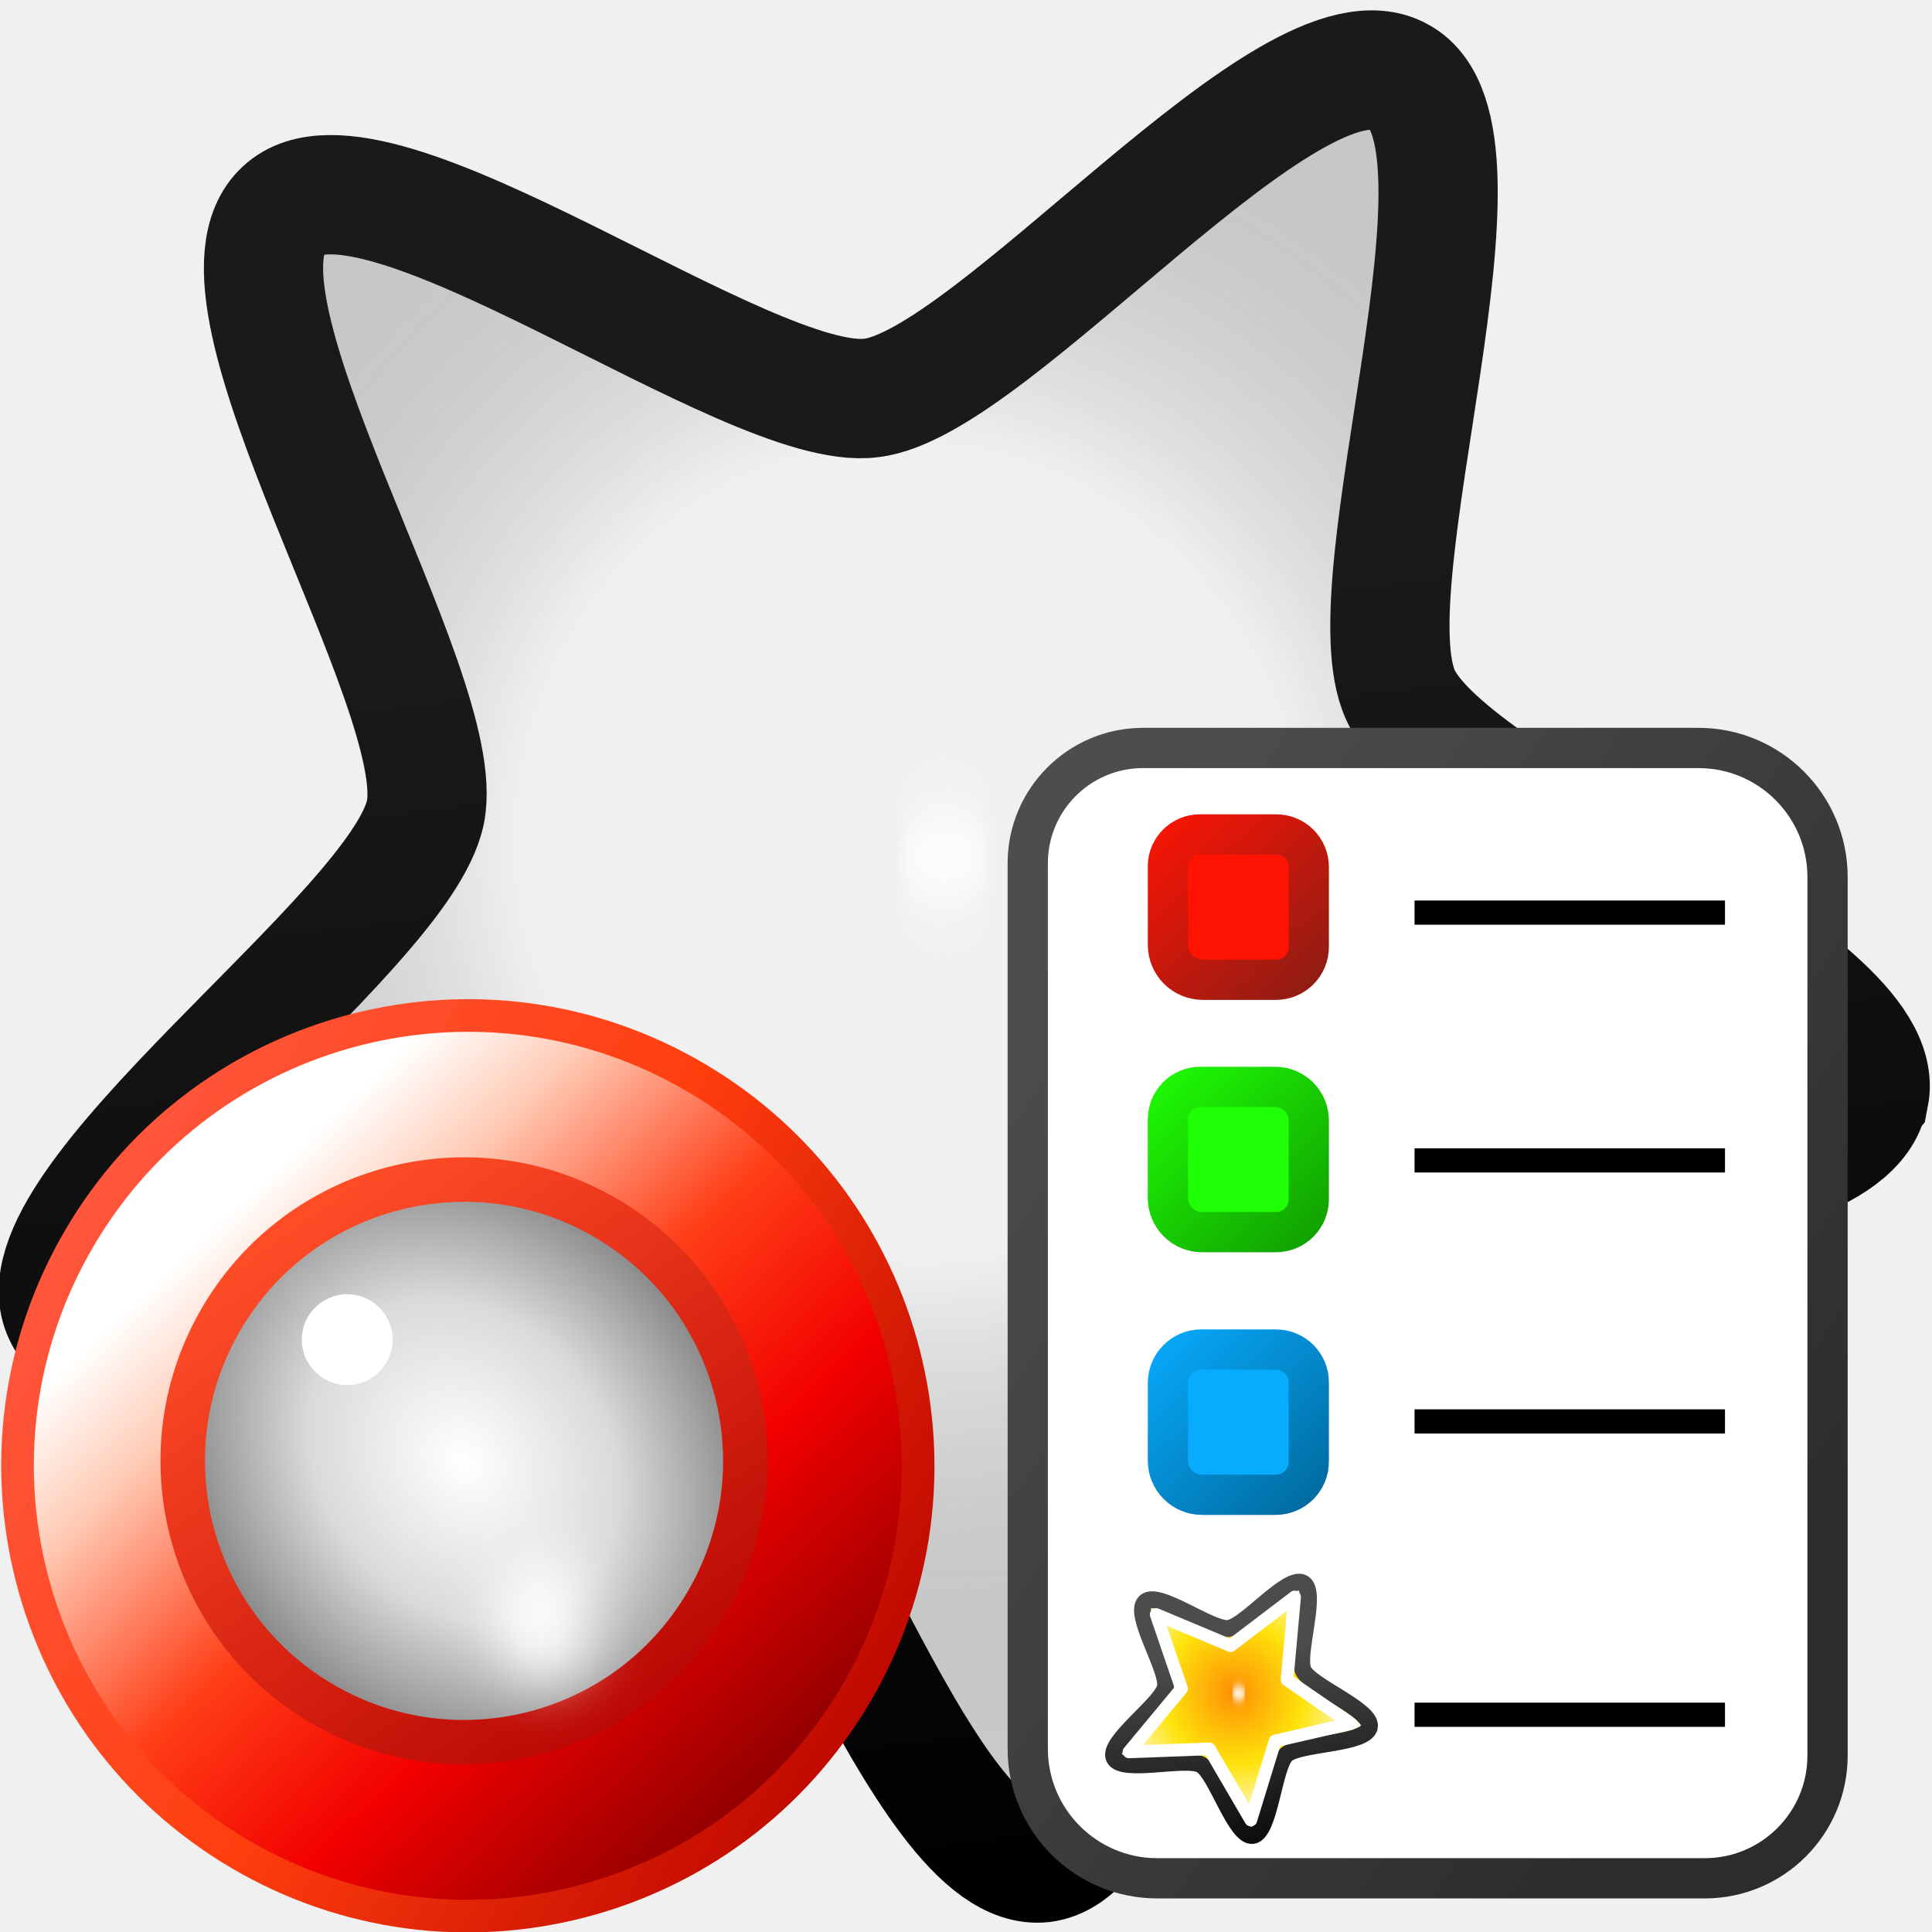
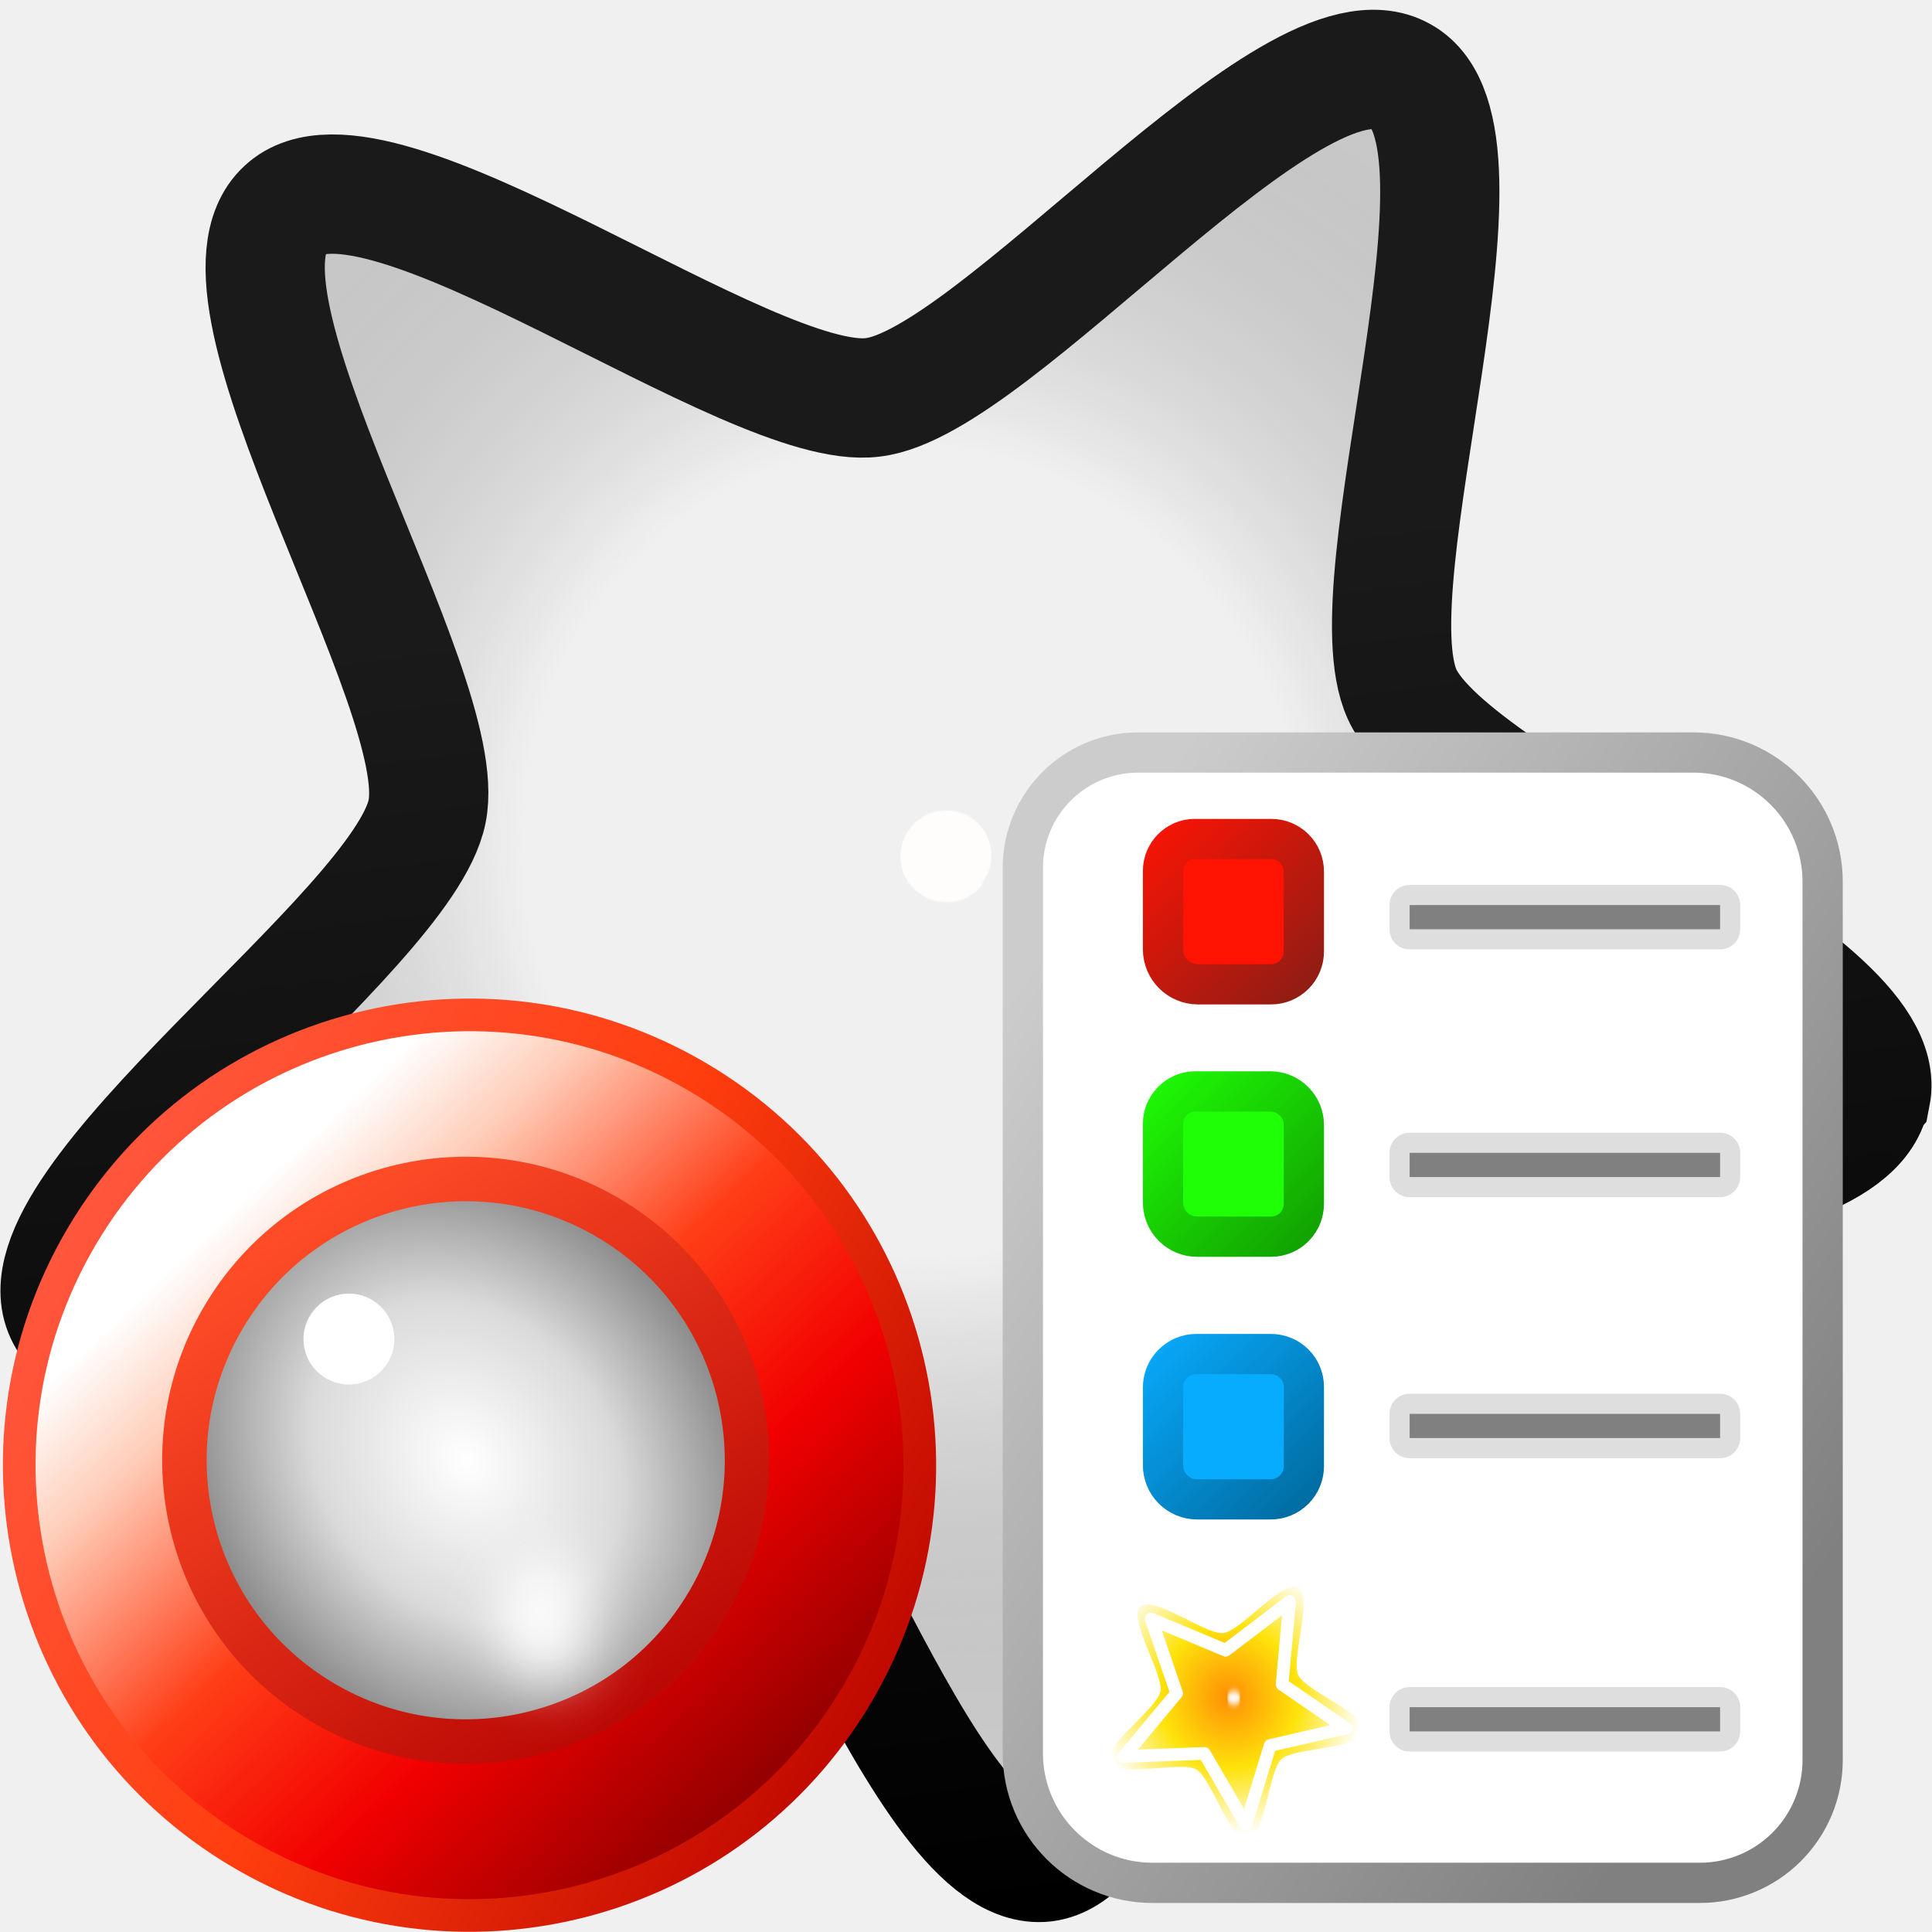
<svg xmlns="http://www.w3.org/2000/svg" xmlns:xlink="http://www.w3.org/1999/xlink" width="48" height="48">
  <defs>
-     <path fill="#fffdfc" fill-rule="evenodd" d="M8.5 7.99a.37.37 0 0 1-.38.37.37.37 0 0 1-.37-.37.37.37 0 0 1 .37-.38.37.37 0 0 1 .37.37" filter="url(#o)" id="reuse-0" />
-   </defs>
-   <defs>
-     <linearGradient id="a">
-       <stop offset="0" stop-color="#1a1a1a" />
-       <stop offset="1" />
+     <linearGradient id="g">
+       <stop offset="0" stop-color="#08acff" />
+       <stop offset="1" stop-color="#069" />
    </linearGradient>
-     <linearGradient id="b">
+     <linearGradient id="f">
+       <stop offset="0" stop-color="#1fff05" />
+       <stop offset="1" stop-color="#109900" />
+     </linearGradient>
+     <linearGradient id="e">
+       <stop offset="0" stop-color="#ff1404" />
+       <stop offset="1" stop-color="#861d15" />
+     </linearGradient>
+     <linearGradient id="c">
+       <stop offset="0" stop-color="#ccc" />
+       <stop offset="1" stop-color="gray" />
+     </linearGradient>
+     <linearGradient xlink:href="#c" id="K" x1="25.47" y1="24.208" x2="45.783" y2="38.346" gradientUnits="userSpaceOnUse" />
+     <linearGradient id="d">
+       <stop offset="0" stop-color="#ff8f05" />
+       <stop offset=".522" stop-color="#fee30b" />
+       <stop offset="1" stop-color="#fff" />
+     </linearGradient>
+     <linearGradient xlink:href="#e" id="L" x1="28.395" y1="20.758" x2="32.894" y2="25.368" gradientUnits="userSpaceOnUse" />
+     <linearGradient xlink:href="#f" id="M" x1="28.395" y1="27.368" x2="32.894" y2="31.977" gradientUnits="userSpaceOnUse" />
+     <linearGradient xlink:href="#g" id="N" x1="28.395" y1="33.894" x2="32.894" y2="38.503" gradientUnits="userSpaceOnUse" />
+     <linearGradient id="u">
      <stop offset="0" stop-color="#ffae05" stop-opacity="0" />
      <stop offset=".416" stop-color="#7b7b7b" stop-opacity="0" />
      <stop offset="1" stop-color="#cecece" />
    </linearGradient>
-     <linearGradient xlink:href="#a" id="n" x1="5.83" x2="12.91" y1="6.7" y2="13.2" gradientUnits="userSpaceOnUse" />
-     <linearGradient xlink:href="#c" id="p" x1="25.47" y1="24.208" x2="45.783" y2="38.346" gradientUnits="userSpaceOnUse" />
-     <linearGradient id="c">
-       <stop offset="0" stop-color="#4d4d4d" />
-       <stop offset="1" stop-color="#2c2c2c" />
+     <linearGradient id="v">
+       <stop offset="0" stop-color="#1a1a1a" />
+       <stop offset="1" />
    </linearGradient>
-     <linearGradient xlink:href="#d" id="q" x1="28.395" y1="20.758" x2="32.894" y2="25.368" gradientUnits="userSpaceOnUse" />
-     <linearGradient id="d">
-       <stop offset="0" stop-color="#ff1404" />
-       <stop offset="1" stop-color="#861d15" />
-     </linearGradient>
-     <linearGradient xlink:href="#e" id="r" x1="28.395" y1="27.368" x2="32.894" y2="31.977" gradientUnits="userSpaceOnUse" />
-     <linearGradient id="e">
-       <stop offset="0" stop-color="#1fff05" />
-       <stop offset="1" stop-color="#109900" />
-     </linearGradient>
-     <linearGradient xlink:href="#f" id="s" x1="28.395" y1="33.894" x2="32.894" y2="38.503" gradientUnits="userSpaceOnUse" />
-     <linearGradient id="f">
-       <stop offset="0" stop-color="#08acff" />
-       <stop offset="1" stop-color="#069" />
-     </linearGradient>
-     <linearGradient id="g">
-       <stop offset="0" stop-color="#ff8f05" />
-       <stop offset=".522" stop-color="#fee30b" />
-       <stop offset="1" stop-color="#fff" />
-     </linearGradient>
-     <linearGradient xlink:href="#h" id="u" gradientUnits="userSpaceOnUse" x1="5.83" y1="6.7" x2="12.91" y2="13.2" />
-     <linearGradient id="h">
-       <stop offset="0" stop-color="#4c4c4c" />
-       <stop offset="1" stop-color="#0d0d0d" />
-     </linearGradient>
-     <linearGradient xlink:href="#i" id="w" x1="-20.459" y1="-18.821" x2="-60.891" y2="-30.538" gradientUnits="userSpaceOnUse" />
-     <linearGradient id="i">
+     <linearGradient id="y">
      <stop offset=".113" stop-color="#fff" />
      <stop offset=".244" stop-color="#ffccb7" />
      <stop offset=".48" stop-color="#ff3e17" />
      <stop offset=".705" stop-color="#f20000" />
      <stop offset="1" stop-color="#8d0000" />
    </linearGradient>
-     <linearGradient xlink:href="#j" id="x" x1="-62.22" y1="-25.308" x2="-18.692" y2="-25.308" gradientUnits="userSpaceOnUse" />
-     <linearGradient id="j">
+     <linearGradient id="z">
      <stop offset=".001" stop-color="#c00900" />
      <stop offset=".503" stop-color="#ff3e0e" />
      <stop offset="1" stop-color="#ff563d" />
    </linearGradient>
-     <linearGradient id="k">
+     <linearGradient id="A">
      <stop offset="0" stop-color="#fff" />
      <stop offset=".468" stop-color="#dadada" />
      <stop offset="1" stop-color="#6e6e6e" />
    </linearGradient>
-     <linearGradient xlink:href="#l" id="z" x1="-28.175" y1="-18.696" x2="-56.278" y2="-31.224" gradientUnits="userSpaceOnUse" />
-     <linearGradient id="l">
+     <linearGradient id="B">
      <stop offset="0" stop-color="#ff4c27" />
      <stop offset="1" stop-color="#b30000" />
    </linearGradient>
-     <radialGradient xlink:href="#b" id="m" cx="7.18" cy="8.2" r="6.59" fx="7.18" fy="8.2" gradientTransform="matrix(.9 .5558 -.5314 .8606 5.08 -2.85)" gradientUnits="userSpaceOnUse" />
-     <radialGradient xlink:href="#g" id="t" cx="7.18" cy="8.2" r="6.59" fx="7.18" fy="8.2" gradientTransform="matrix(.9 .5558 -.5314 .8606 5.08 -2.85)" gradientUnits="userSpaceOnUse" />
-     <radialGradient xlink:href="#k" id="y" cx="-40.187" cy="-25.201" fx="-40.187" fy="-25.201" r="14.157" gradientUnits="userSpaceOnUse" gradientTransform="matrix(-1.13663 -.42546 .35057 -.93654 -77.03 -65.9)" />
-     <filter id="o" width="1.832" height="1.832" x="-.416" y="-.416" color-interpolation-filters="sRGB">
+     <linearGradient xlink:href="#v" id="D" x1="5.83" x2="12.91" y1="6.7" y2="13.2" gradientUnits="userSpaceOnUse" />
+     <linearGradient xlink:href="#y" id="F" x1="-20.459" y1="-18.821" x2="-60.891" y2="-30.538" gradientUnits="userSpaceOnUse" />
+     <linearGradient xlink:href="#z" id="G" x1="-62.22" y1="-25.308" x2="-18.692" y2="-25.308" gradientUnits="userSpaceOnUse" />
+     <linearGradient xlink:href="#B" id="I" x1="-28.175" y1="-18.696" x2="-56.278" y2="-31.224" gradientUnits="userSpaceOnUse" />
+     <radialGradient xlink:href="#d" id="O" cx="7.18" cy="8.2" r="6.59" fx="7.18" fy="8.2" gradientTransform="matrix(.9 .5558 -.5314 .8606 5.08 -2.85)" gradientUnits="userSpaceOnUse" />
+     <radialGradient xlink:href="#u" id="C" cx="7.18" cy="8.2" r="6.59" fx="7.18" fy="8.2" gradientTransform="matrix(.9 .5558 -.5314 .8606 5.08 -2.85)" gradientUnits="userSpaceOnUse" />
+     <radialGradient xlink:href="#A" id="H" cx="-40.187" cy="-25.201" fx="-40.187" fy="-25.201" r="14.157" gradientUnits="userSpaceOnUse" gradientTransform="rotate(200.522 -44.48 -25.978)scale(1.21365 1)" />
+     <filter id="P" width="1.832" height="1.832" x="-.416" y="-.416" color-interpolation-filters="sRGB">
      <feGaussianBlur stdDeviation=".13" />
    </filter>
-     <filter id="v" width="1.832" height="1.832" x="-.416" y="-.416" color-interpolation-filters="sRGB">
-       <feGaussianBlur stdDeviation=".13" />
+     <filter id="E" width="1.04" height="1.04" x="-.02" y="-.02" color-interpolation-filters="sRGB">
+       <feGaussianBlur stdDeviation=".006" />
    </filter>
-     <filter id="A" x="-.663" y="-.535" width="2.325" height="2.069" color-interpolation-filters="sRGB">
+     <filter id="J" x="-.662" y="-.535" width="2.325" height="2.069" color-interpolation-filters="sRGB">
      <feGaussianBlur stdDeviation="0.707 0.726" />
    </filter>
+     <path fill="#fffdfc" d="M8.5 7.99a.37.37 0 0 1-.38.37.37.37 0 0 1-.37-.37.37.37 0 0 1 .37-.38.37.37 0 0 1 .37.37" id="reuse-0" />
  </defs>
-   <path fill="url(#m)" fill-rule="evenodd" stroke="url(#n)" stroke-width=".85" d="M13.51 5.1c.44.77-2.18 2.89-2.29 3.76-.1.88 1.95 3.55 1.36 4.2-.6.64-3.43-1.19-4.3-1.02-.86.17-2.76 2.95-3.56 2.58-.8-.36.07-3.62-.36-4.39C3.93 9.46.69 8.51.8 7.63c.1-.87 3.47-1.05 4.06-1.7.6-.64.51-4.01 1.38-4.18.86-.18 2.07 2.97 2.87 3.34.8.37 3.97-.76 4.4 0Z" enable-background="accumulate" overflow="visible" style="marker:none" transform="matrix(2.647 2.2616 -2.267 2.6553 22.22 -16.85)" />
-   <use fill-rule="evenodd" filter="url(#o)" transform="rotate(36.96 28.44 21) scale(3.0331)" xlink:href="#reuse-0" />
-   <path d="M28.278 19.196h13.796a2.708 2.708 45 0 1 2.709 2.708v21.824a2.551 2.551 135 0 1-2.552 2.551h-13.6a2.72 2.72 45 0 1-2.719-2.719V21.562a2.365 2.365 135 0 1 2.366-2.366z" transform="translate(.122 -.113)" fill="#fff" stroke="url(#p)" stroke-width="2" stroke-linecap="round" paint-order="markers stroke fill" />
-   <path d="M29.685 21.758h1.901a.307.307 45 0 1 .308.308v1.985a.316.316 135 0 1-.317.317h-1.814a.368.368 45 0 1-.368-.368v-1.952a.29.29 135 0 1 .29-.29z" transform="translate(.122 -.526)" fill="#ff1404" stroke="url(#q)" stroke-width="2" stroke-linecap="round" stroke-linejoin="round" paint-order="markers stroke fill" />
-   <path d="M29.698 28.368h1.862a.334.334 45 0 1 .334.334v1.958a.316.316 135 0 1-.317.317h-1.834a.347.347 45 0 1-.348-.348v-1.958a.303.303 135 0 1 .303-.303z" transform="translate(.122 -.865)" fill="#1fff05" stroke="url(#r)" stroke-width="2" stroke-linecap="round" stroke-linejoin="round" paint-order="markers stroke fill" />
-   <path d="M29.725 34.894h1.855a.314.314 45 0 1 .314.314v1.972a.323.323 135 0 1-.323.323h-1.828a.347.347 45 0 1-.348-.348v-1.932a.33.33 135 0 1 .33-.33z" transform="translate(.122 -.865)" fill="#08acff" stroke="url(#s)" stroke-width="2" stroke-linecap="round" stroke-linejoin="round" paint-order="markers stroke fill" />
-   <path paint-order="markers stroke fill" d="M35.144 22.373h7.713v.601h-7.713zM35.144 28.529h7.713v.601h-7.713zM35.144 35.014h7.713v.601h-7.713zM35.144 42.302h7.713v.601h-7.713z" />
-   <path fill="url(#t)" fill-rule="evenodd" stroke="url(#u)" stroke-width=".85" d="M13.51 5.1c.44.77-2.18 2.89-2.29 3.76-.1.88 1.95 3.55 1.36 4.2-.6.64-3.43-1.19-4.3-1.02-.86.17-2.76 2.95-3.56 2.58-.8-.36.07-3.62-.36-4.39C3.93 9.46.69 8.51.8 7.63c.1-.87 3.47-1.05 4.06-1.7.6-.64.51-4.01 1.38-4.18.86-.18 2.07 2.97 2.87 3.34.8.37 3.97-.76 4.4 0z" enable-background="accumulate" overflow="visible" style="marker:none" transform="matrix(.3741 .31964 -.3204 .37528 30.6 36.68)" />
-   <path fill="none" stroke="#fff" stroke-linejoin="round" stroke-width="2.23" d="m43.15 26.6-13.29 3.06-4.27 13.9-7.3-12.51-14.12.53 9.24-11.12L8.95 7.43l13.08 5.48 11.25-8.56-1.32 14.56Z" enable-background="accumulate" overflow="visible" style="marker:none" transform="translate(27.46 39.062) scale(.14133)" />
-   <use fill-rule="evenodd" filter="url(#v)" transform="scale(.42867) rotate(36.96 -94.921 148.319)" xlink:href="#reuse-0" />
-   <g transform="matrix(.53262 0 0 .53262 -.085 13.858)">
-     <circle cx="-40.456" cy="-25.308" r="21.002" transform="rotate(-149.458)" fill="url(#w)" stroke="url(#x)" stroke-width="1.523" stroke-linecap="round" stroke-linejoin="round" />
-     <circle cx="-40.187" cy="-25.201" r="13.12" transform="rotate(-149.458)" fill="url(#y)" stroke="url(#z)" stroke-width="2.075" stroke-linecap="round" stroke-linejoin="round" />
-     <path style="mix-blend-mode:normal" transform="matrix(1.79036 0 0 1.79036 -26.424 -3.209)" d="M30.32 29.412a1.28 1.63 0 0 1-1.159 1.623 1.28 1.63 0 0 1-1.38-1.314 1.28 1.63 0 0 1 .898-1.872 1.28 1.63 0 0 1 1.549.958l-1.189.605z" fill="#fff" filter="url(#A)" />
-     <circle cx="8.608" cy="33.271" r="1.129" transform="matrix(1.87752 0 0 1.87752 .195 -25.995)" fill="#fff" paint-order="stroke fill markers" />
+   <path fill="url(#C)" fill-rule="evenodd" stroke="url(#D)" stroke-width=".85" d="M13.51 5.1c.44.77-2.18 2.89-2.29 3.76-.1.88 1.95 3.55 1.36 4.2-.6.64-3.43-1.19-4.3-1.02-.86.17-2.76 2.95-3.56 2.58-.8-.36.07-3.62-.36-4.39S.69 8.51.8 7.63c.1-.87 3.47-1.05 4.06-1.7.6-.64.51-4.01 1.38-4.18.86-.18 2.07 2.97 2.87 3.34s3.97-.76 4.4 0z" enable-background="accumulate" overflow="visible" style="marker:none" transform="matrix(2.647 2.2616 -2.267 2.6553 22.262 -16.865)" />
+   <use fill-rule="evenodd" filter="url(#E)" transform="rotate(36.96 28.483 21.055)scale(3.0331)" style="mix-blend-mode:normal" xlink:href="#reuse-0" />
+   <g transform="translate(-.043 13.843)scale(.53262)">
+     <circle cx="-40.456" cy="-25.308" r="21.002" transform="rotate(-149.458)" fill="url(#F)" stroke="url(#G)" stroke-width="1.523" stroke-linecap="round" stroke-linejoin="round" />
+     <circle cx="-40.187" cy="-25.201" r="13.12" transform="rotate(-149.458)" fill="url(#H)" stroke="url(#I)" stroke-width="2.075" stroke-linecap="round" stroke-linejoin="round" />
+     <path style="mix-blend-mode:normal" transform="translate(-26.424 -3.209)scale(1.79036)" d="M30.32 29.412a1.28 1.63 0 0 1-1.159 1.623 1.28 1.63 0 0 1-1.38-1.314 1.28 1.63 0 0 1 .898-1.872 1.28 1.63 0 0 1 1.549.958l-1.189.605z" fill="#fff" filter="url(#J)" />
+     <circle cx="8.608" cy="33.271" r="1.129" transform="translate(.195 -25.995)scale(1.87752)" fill="#fff" paint-order="stroke fill markers" />
  </g>
+   <g stroke-linecap="round" paint-order="markers stroke fill">
+     <path d="M28.278 19.196h13.796a2.71 2.71 45 0 1 2.709 2.708v21.824a2.55 2.55 135 0 1-2.552 2.551h-13.6a2.72 2.72 45 0 1-2.719-2.719V21.562a2.365 2.365 135 0 1 2.366-2.366z" fill="#fff" stroke="url(#K)" stroke-width="2" />
+     <path d="M29.685 21.758h1.901a.307.307 45 0 1 .308.308v1.985a.316.316 135 0 1-.317.317h-1.814a.37.37 45 0 1-.368-.368v-1.952a.29.29 135 0 1 .29-.29" transform="translate(0 -.413)" fill="#ff1404" stroke="url(#L)" stroke-width="2" stroke-linejoin="round" />
+     <path d="M29.698 28.368h1.862a.334.334 45 0 1 .334.334v1.958a.316.316 135 0 1-.317.317h-1.834a.347.347 45 0 1-.348-.348v-1.958a.303.303 135 0 1 .303-.303" transform="translate(0 -.752)" fill="#1fff05" stroke="url(#M)" stroke-width="2" stroke-linejoin="round" />
+     <path d="M29.725 34.894h1.855a.314.314 45 0 1 .314.314v1.972a.323.323 135 0 1-.323.323h-1.828a.347.347 45 0 1-.348-.348v-1.932a.33.33 135 0 1 .33-.33z" transform="translate(0 -.752)" fill="#08acff" stroke="url(#N)" stroke-width="2" stroke-linejoin="round" />
+     <path d="M35.022 22.486h7.713v.601h-7.713zm0 6.156h7.713v.601h-7.713zm0 6.485h7.713v.601h-7.713zm0 7.288h7.713v.601h-7.713z" fill="gray" stroke="#000" stroke-linejoin="round" stroke-opacity=".13" />
+   </g>
+   <path fill="url(#O)" fill-rule="evenodd" stroke="url(#linearGradient1)" stroke-width=".85" d="M13.51 5.1c.44.77-2.18 2.89-2.29 3.76-.1.88 1.95 3.55 1.36 4.2-.6.64-3.43-1.19-4.3-1.02-.86.17-2.76 2.95-3.56 2.58-.8-.36.07-3.62-.36-4.39S.69 8.51.8 7.63c.1-.87 3.47-1.05 4.06-1.7.6-.64.51-4.01 1.38-4.18.86-.18 2.07 2.97 2.87 3.34s3.97-.76 4.4 0z" enable-background="accumulate" overflow="visible" style="marker:none" transform="matrix(.3741 .31963 -.3204 .37527 30.477 36.794)" />
+   <path fill="none" stroke="#fff" stroke-linejoin="round" stroke-width="2.23" d="m43.15 26.6-13.29 3.06-4.27 13.9-7.3-12.51-14.12.53 9.24-11.12L8.95 7.43l13.08 5.48 11.25-8.56-1.32 14.56Z" enable-background="accumulate" overflow="visible" style="marker:none" transform="translate(27.337 39.175)scale(.14133)" />
+   <use fill-rule="evenodd" filter="url(#P)" transform="rotate(36.96 -40.92 63.454)scale(.42867)" xlink:href="#reuse-0" />
</svg>
